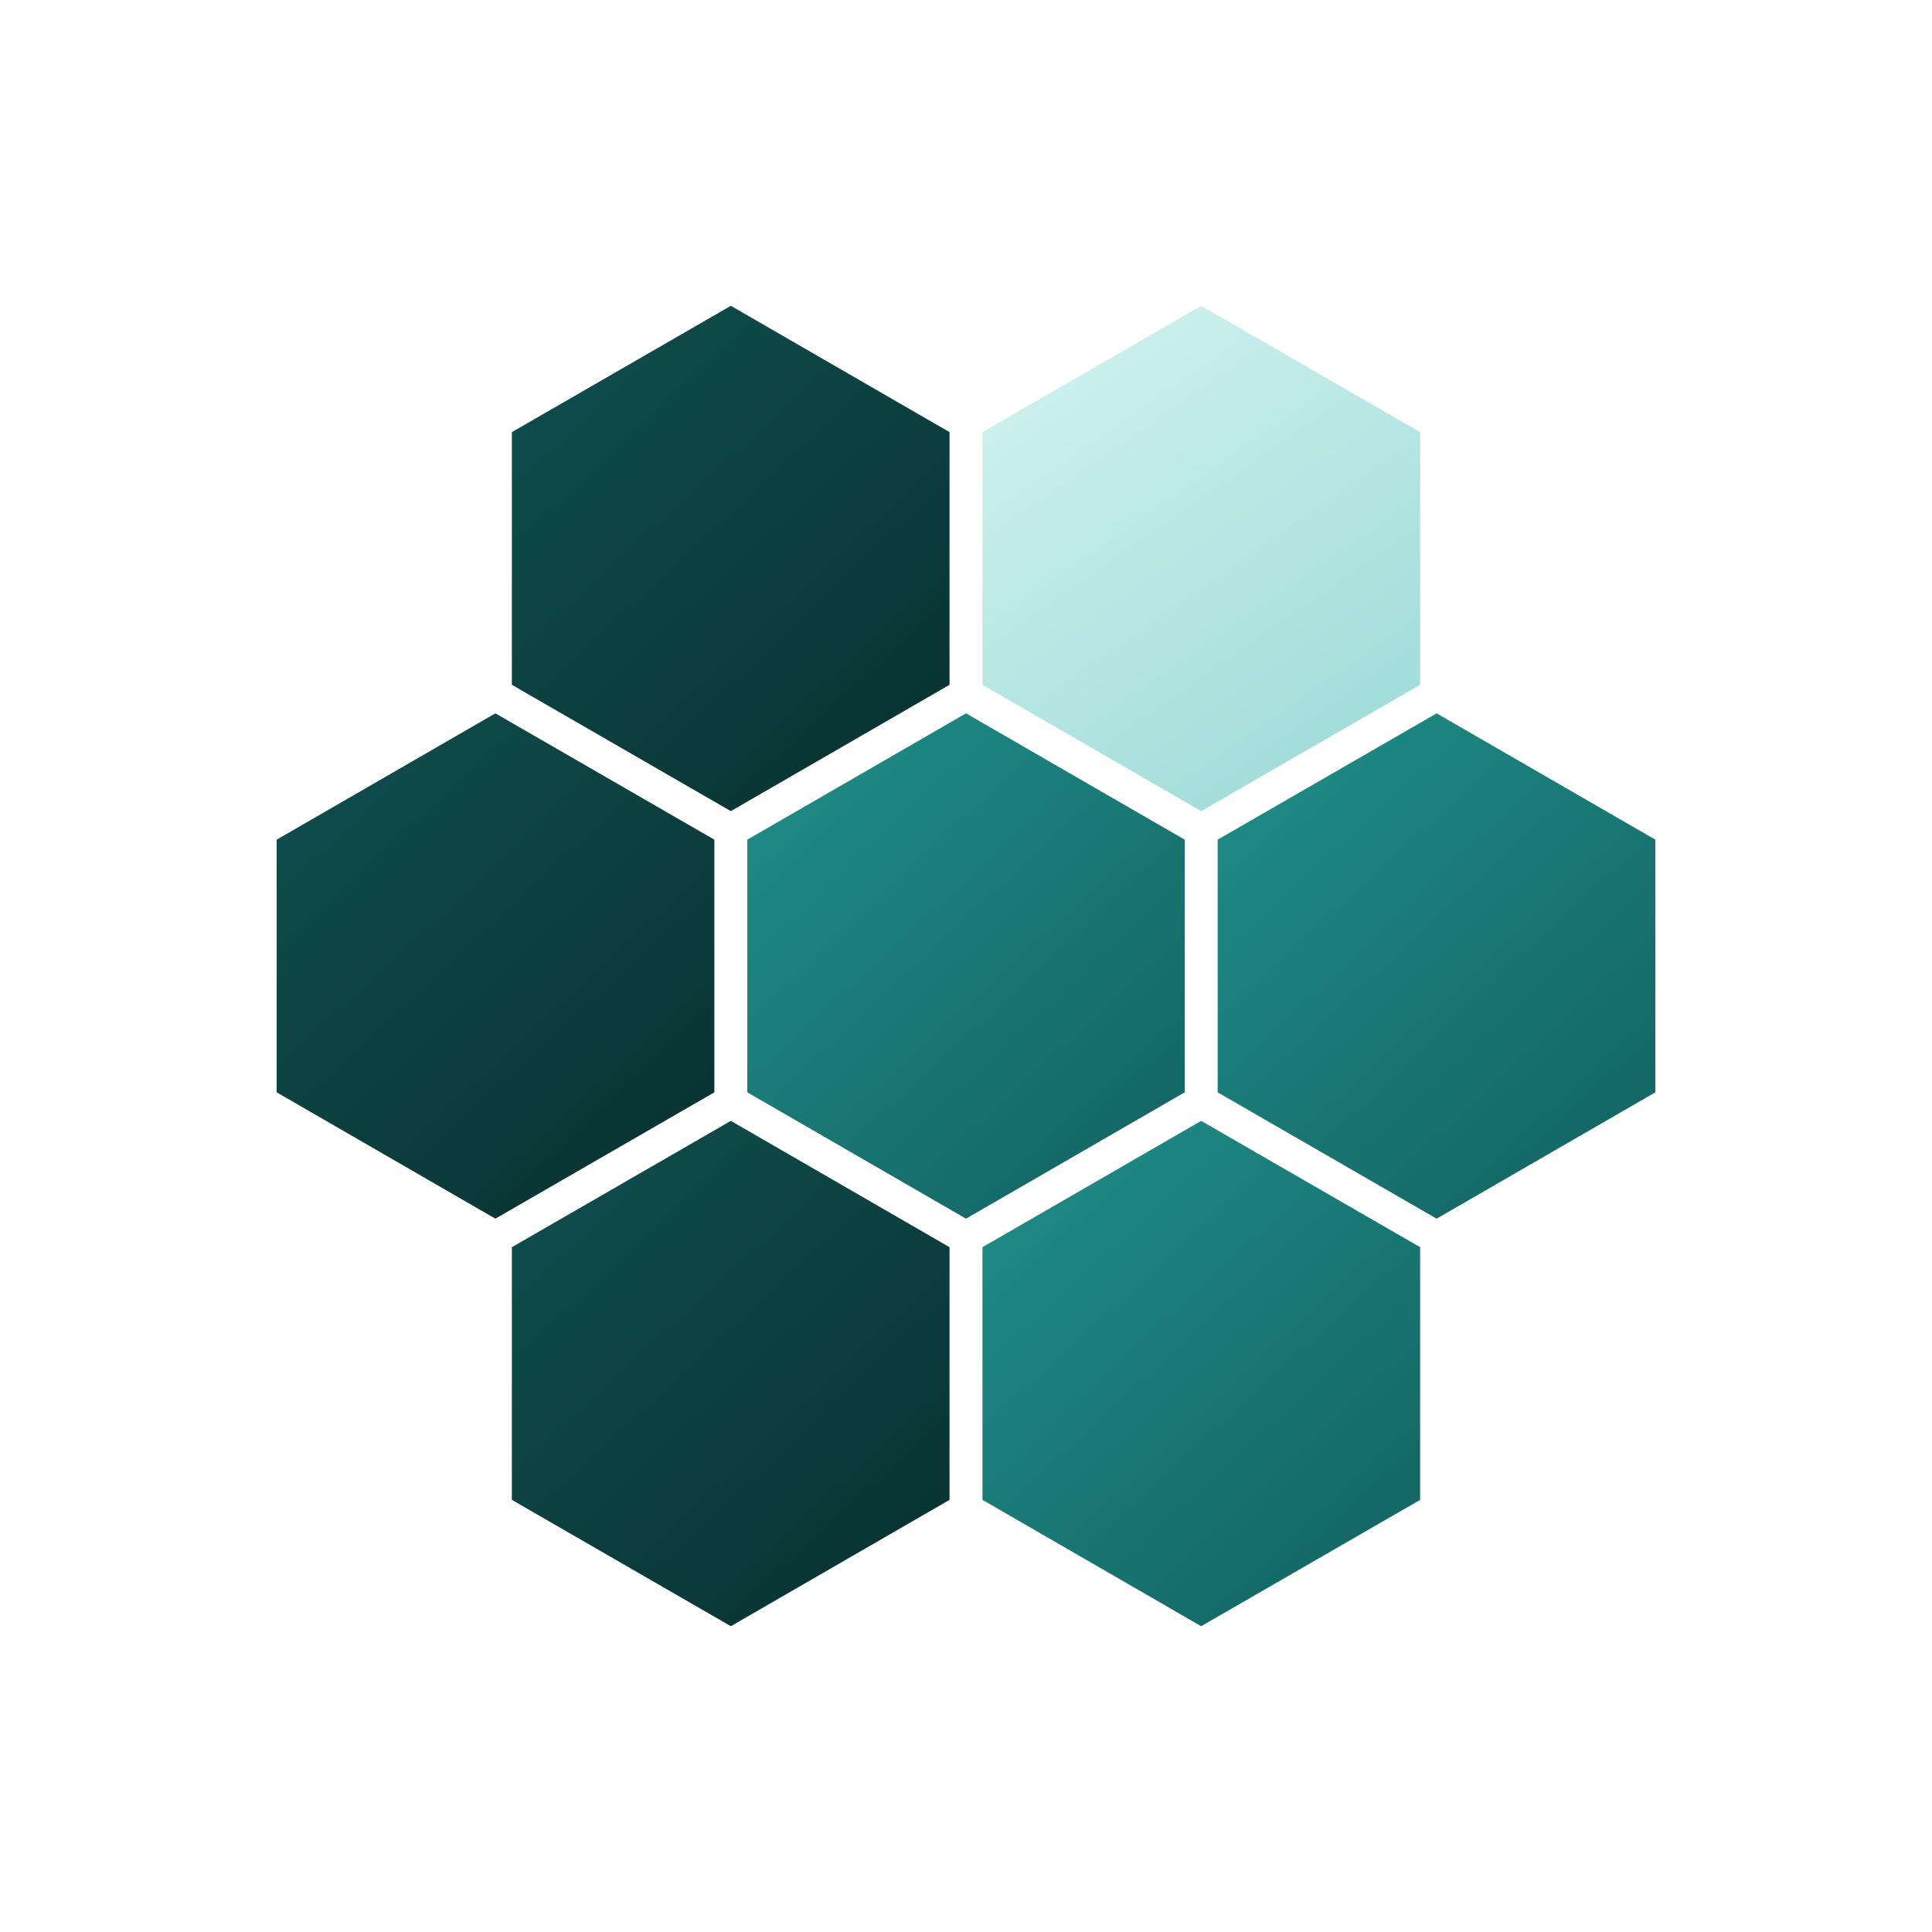
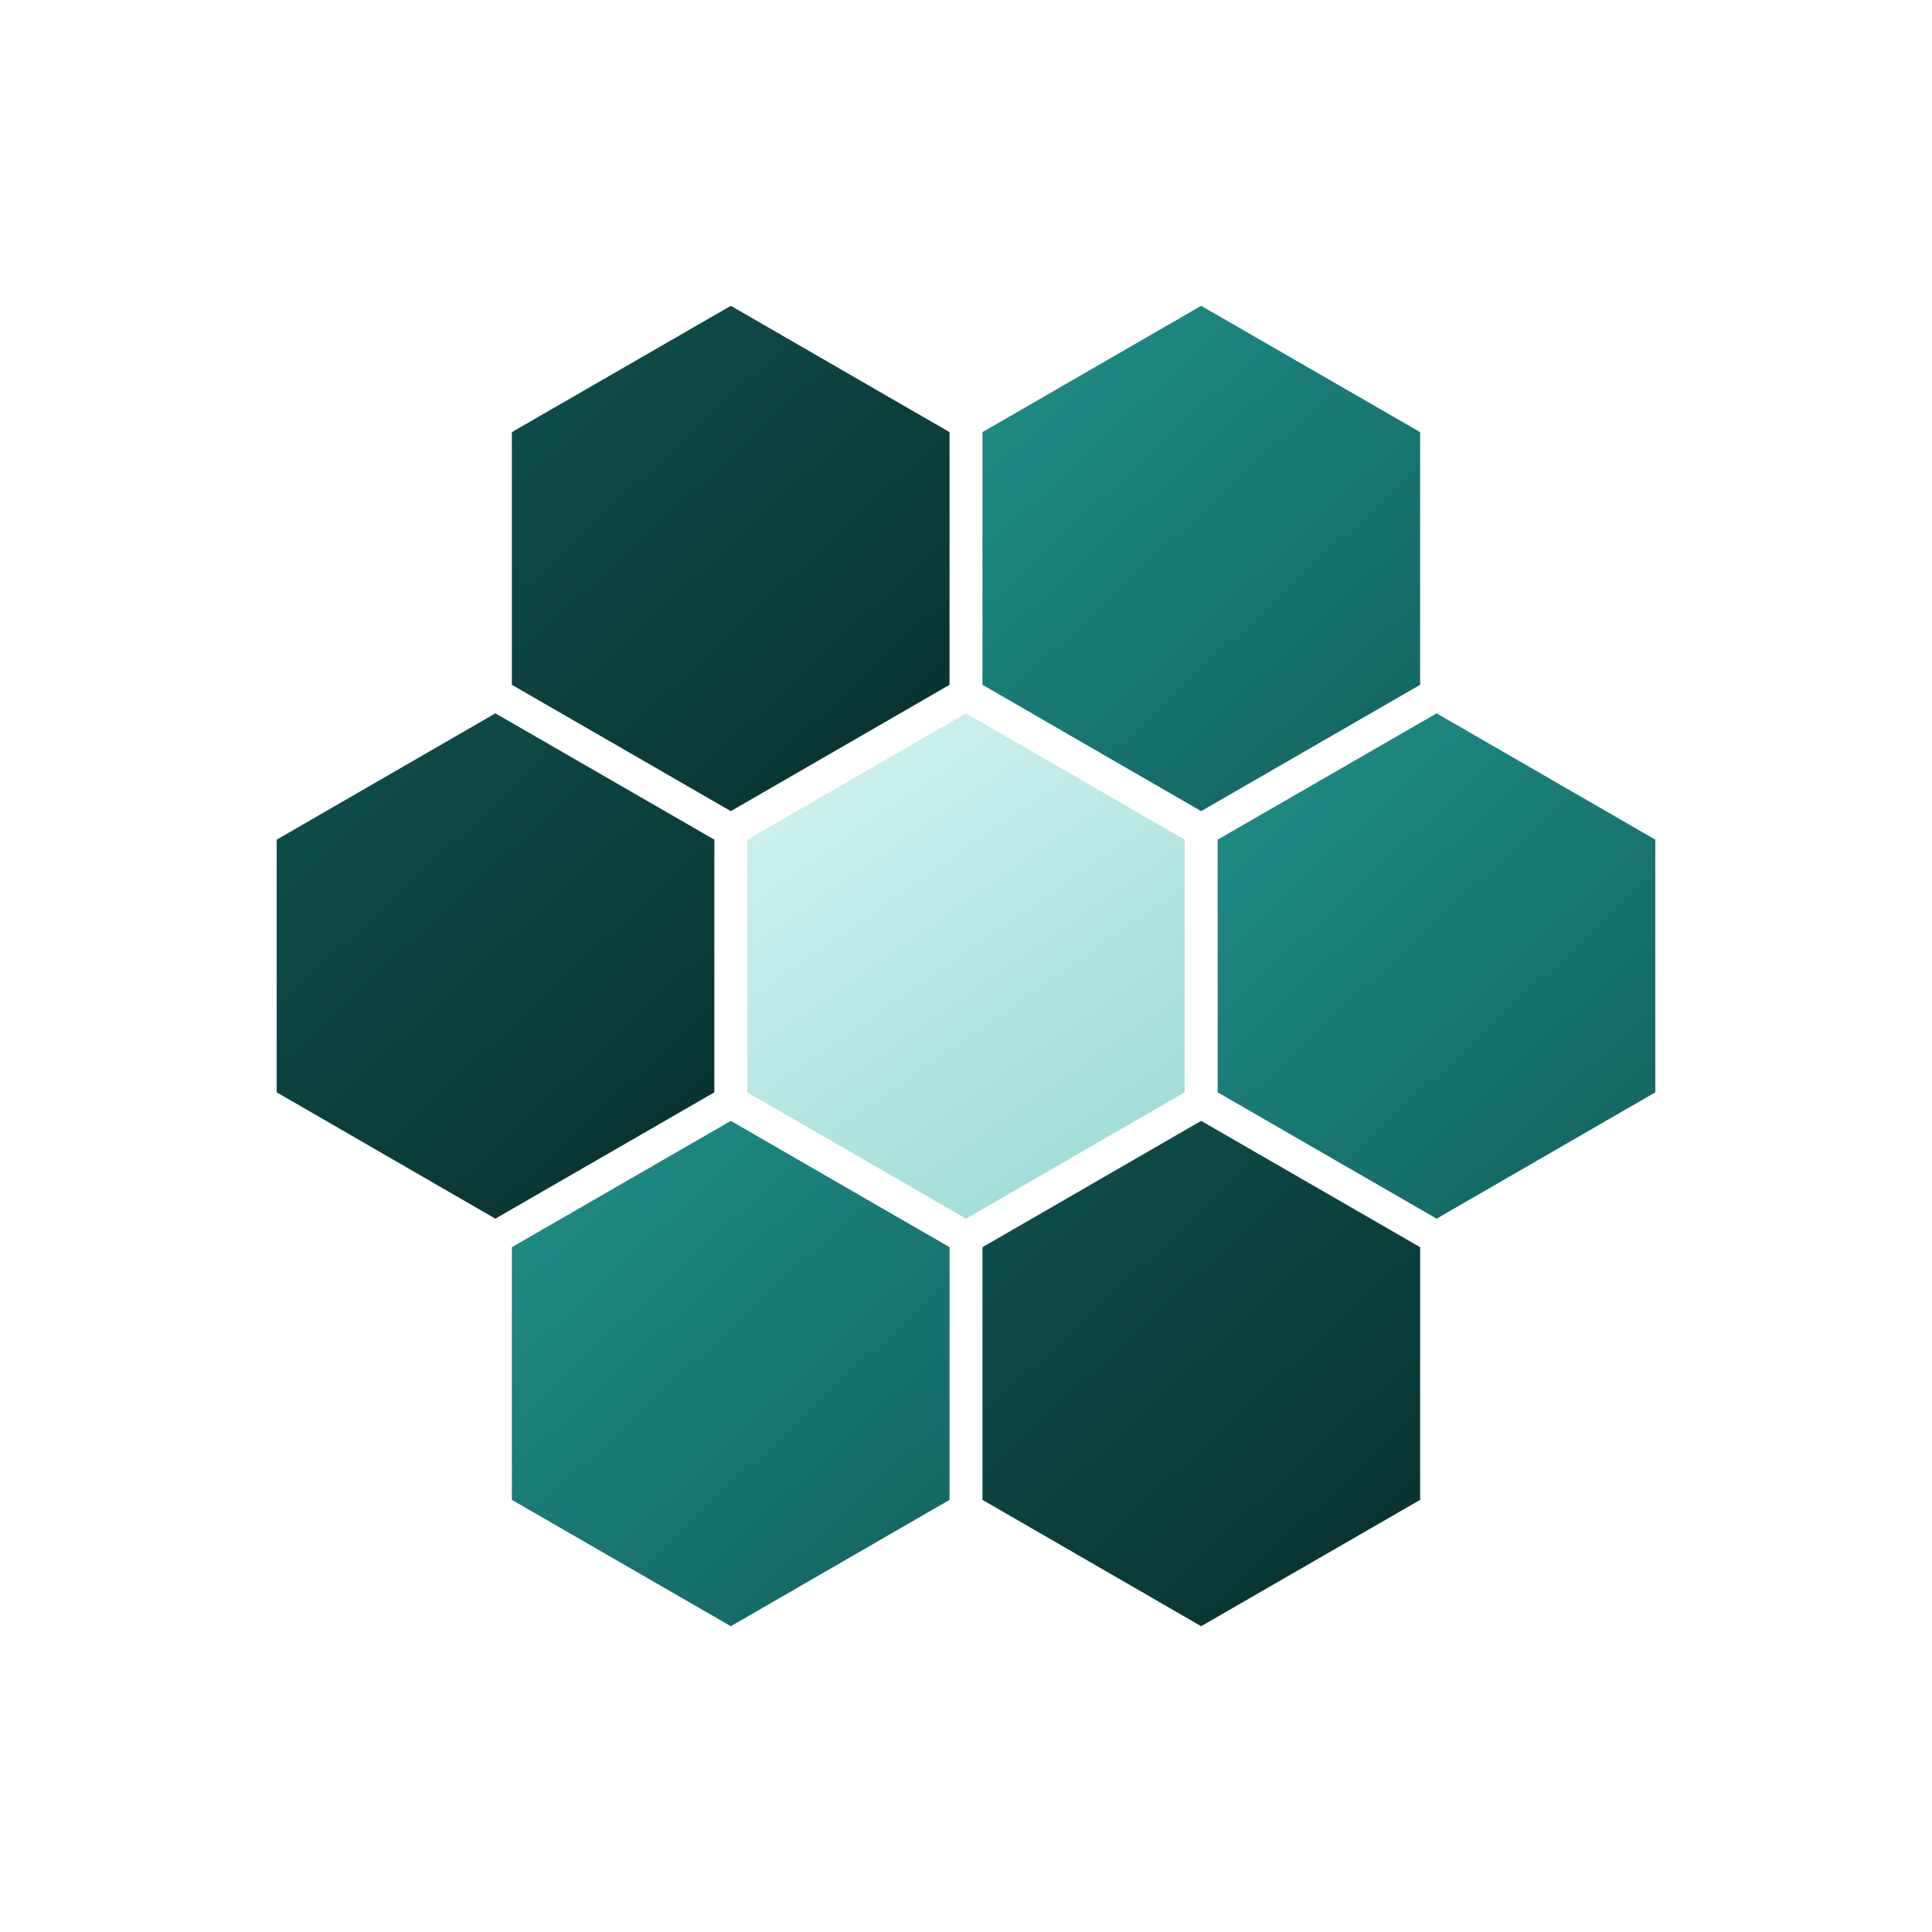
<svg xmlns="http://www.w3.org/2000/svg" viewBox="0 0 64 64">
  <defs>
    <linearGradient id="teal-1" x1="0" y1="0" x2="0.6" y2="1">
      <stop offset="0%" stop-color="#d4f4f2" />
      <stop offset="100%" stop-color="#a2ddd9" />
    </linearGradient>
    <linearGradient id="teal-2" x1="0" y1="0" x2="0.6" y2="1">
      <stop offset="0%" stop-color="#5fc9c4" />
      <stop offset="100%" stop-color="#34998f" />
    </linearGradient>
    <linearGradient id="teal-3" x1="0.2" y1="0" x2="1" y2="1">
      <stop offset="0%" stop-color="#1f8b86" />
      <stop offset="100%" stop-color="#12615f" />
    </linearGradient>
    <linearGradient id="teal-4" x1="0.2" y1="0" x2="1" y2="1">
      <stop offset="0%" stop-color="#0f4d4c" />
      <stop offset="100%" stop-color="#07302f" />
    </linearGradient>
  </defs>
-   <polygon points="32,23 39.79,27.5 39.79,36.5 32,41 24.21,36.5 24.21,27.5" fill="url(#teal-3)" transform="translate(32 32) scale(0.93) translate(-32 -32)" />
+   <polygon points="32,23 39.79,27.5 39.79,36.5 32,41 24.21,36.5 24.21,27.5" fill="url(#teal-1)" transform="translate(32 32) scale(0.93) translate(-32 -32)" />
  <polygon points="16.41,23 24.21,27.5 24.21,36.5 16.41,41 8.62,36.5 8.62,27.5" fill="url(#teal-4)" transform="translate(16.41 32) scale(0.93) translate(-16.41 -32)" />
  <polygon points="47.59,23 55.38,27.5 55.38,36.5 47.59,41 39.79,36.5 39.79,27.5" fill="url(#teal-3)" transform="translate(47.59 32) scale(0.93) translate(-47.59 -32)" />
  <polygon points="24.21,9.5 32,14 32,23 24.21,27.5 16.41,23 16.41,14" fill="url(#teal-4)" transform="translate(24.21 18.5) scale(0.93) translate(-24.21 -18.5)" />
-   <polygon points="39.79,9.5 47.59,14 47.59,23 39.79,27.5 32,23 32,14" fill="url(#teal-1)" transform="translate(39.79 18.5) scale(0.93) translate(-39.79 -18.5)" />
-   <polygon points="24.21,36.5 32,41 32,50 24.21,54.5 16.41,50 16.41,41" fill="url(#teal-4)" transform="translate(24.21 45.5) scale(0.93) translate(-24.21 -45.5)" />
-   <polygon points="39.79,36.5 47.59,41 47.59,50 39.79,54.5 32,50 32,41" fill="url(#teal-3)" transform="translate(39.79 45.5) scale(0.93) translate(-39.79 -45.5)" />
+   <polygon points="39.79,9.5 47.59,14 47.59,23 39.79,27.5 32,23 32,14" fill="url(#teal-3)" transform="translate(39.79 18.5) scale(0.93) translate(-39.79 -18.5)" />
+   <polygon points="24.21,36.5 32,41 32,50 24.21,54.5 16.41,50 16.41,41" fill="url(#teal-3)" transform="translate(24.21 45.5) scale(0.93) translate(-24.21 -45.5)" />
+   <polygon points="39.79,36.5 47.59,41 47.59,50 39.79,54.5 32,50 32,41" fill="url(#teal-4)" transform="translate(39.79 45.5) scale(0.93) translate(-39.79 -45.5)" />
</svg>
